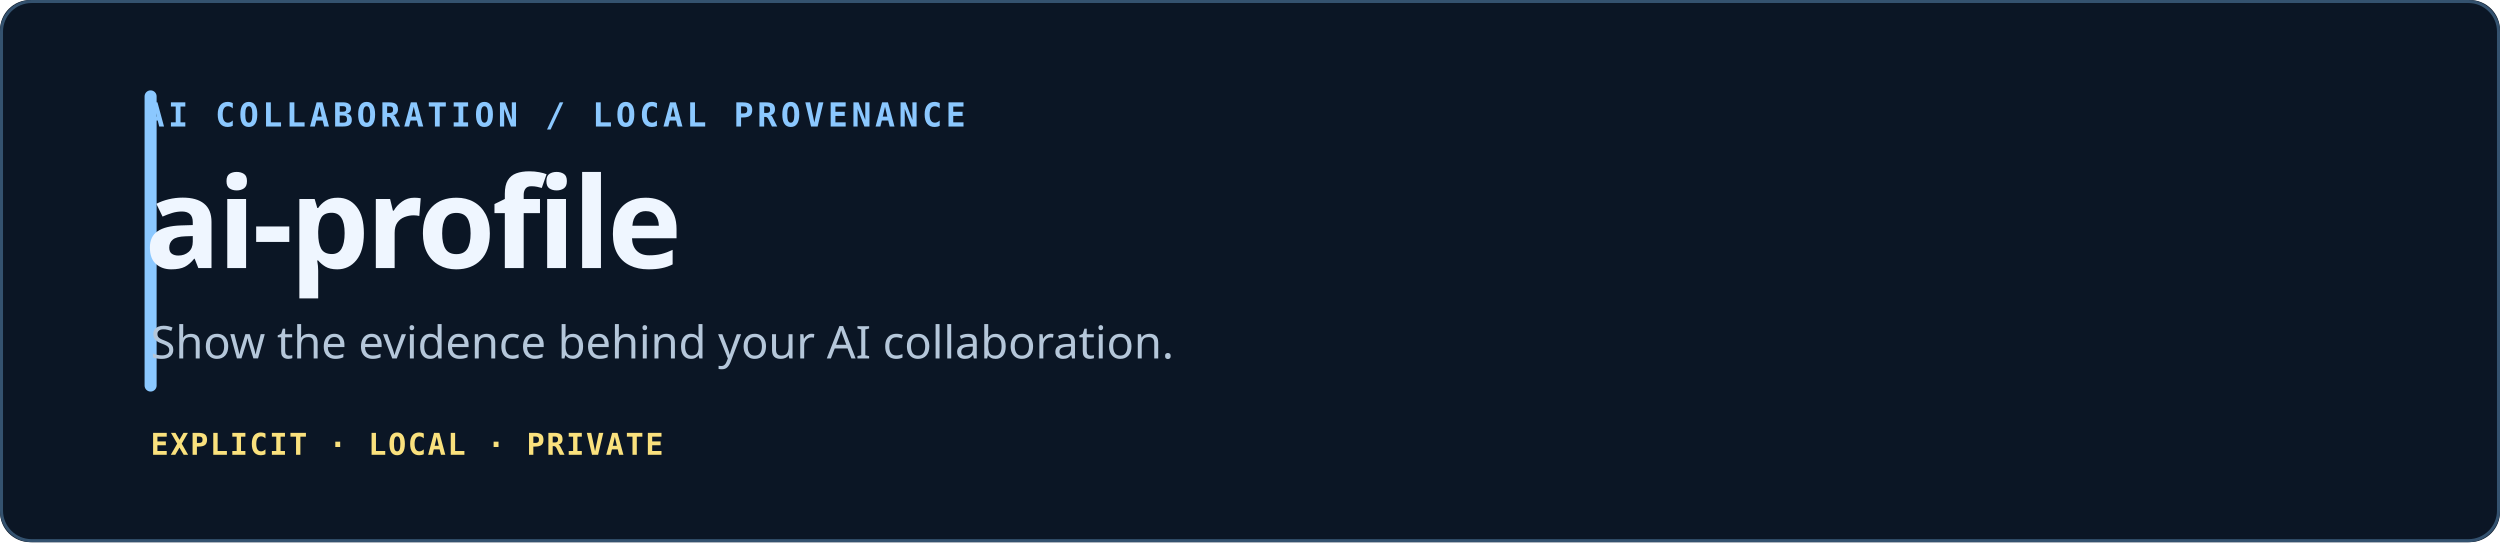
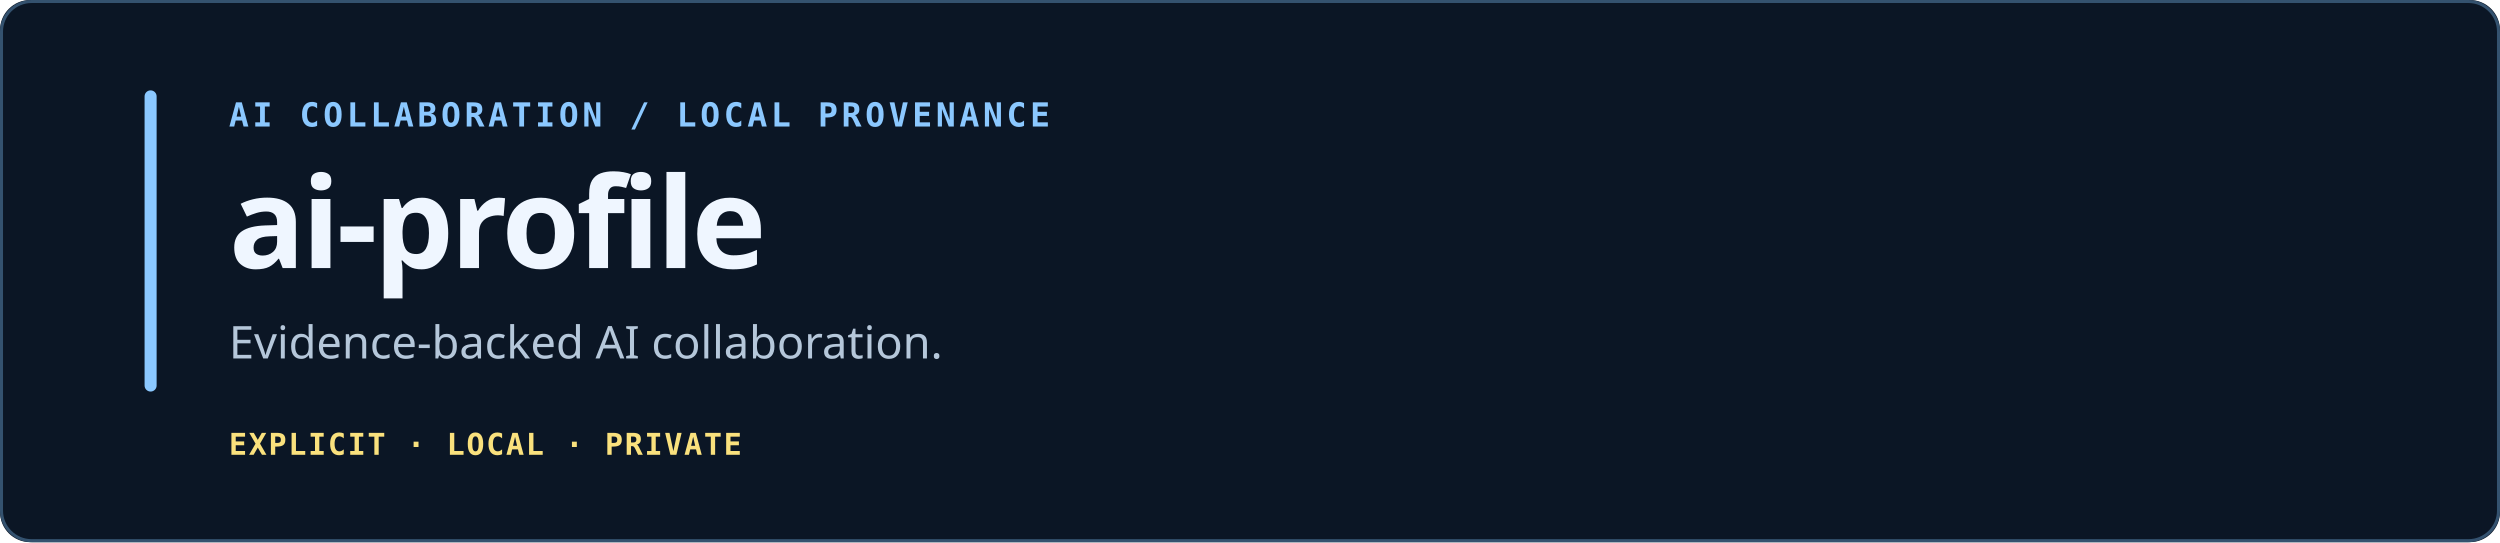
- <svg xmlns="http://www.w3.org/2000/svg" width="830" height="180" viewBox="0 0 830 180" role="img" aria-label="ai-profile: show the evidence behind your AI collaboration">
+ <svg xmlns="http://www.w3.org/2000/svg" width="830" height="180" viewBox="0 0 830 180" role="img" aria-label="ai-profile: evidence-backed AI collaboration">
  <rect width="830" height="180" rx="10" fill="#0b1625" />
  <rect x="0.5" y="0.5" width="829" height="179" rx="10" fill="none" stroke="#34526f" />
  <rect x="48" y="30" width="4" height="100" rx="2" fill="#8bc8ff" />
-   <text x="48" y="42" font-family="'IBM Plex Mono', 'Cascadia Mono', Consolas, monospace" font-size="11" font-weight="600" letter-spacing="1.2" fill="#8bc8ff">AI COLLABORATION / LOCAL PROVENANCE</text>
-   <text x="48" y="89" font-family="'IBM Plex Sans Condensed', 'Aptos Display', 'Segoe UI', sans-serif" font-size="42" font-weight="700" letter-spacing="-1.2" fill="#eff6ff">ai-profile</text>
-   <text x="50" y="119" font-family="'IBM Plex Sans', 'Aptos', 'Segoe UI', sans-serif" font-size="15" fill="#b5c7da">Show the evidence behind your AI collaboration.</text>
-   <text x="50" y="151" font-family="'IBM Plex Mono', 'Cascadia Mono', Consolas, monospace" font-size="10" font-weight="600" letter-spacing="0.55" fill="#fae17d">EXPLICIT · LOCAL · PRIVATE</text>
+   <text x="76" y="42" font-family="'IBM Plex Mono', 'Cascadia Mono', Consolas, monospace" font-size="11" font-weight="600" letter-spacing="1.2" fill="#8bc8ff">AI COLLABORATION / LOCAL PROVENANCE</text>
+   <text x="76" y="89" font-family="'IBM Plex Sans Condensed', 'Aptos Display', 'Segoe UI', sans-serif" font-size="42" font-weight="700" letter-spacing="-1.2" fill="#eff6ff">ai-profile</text>
+   <text x="76" y="119" font-family="'IBM Plex Sans', 'Aptos', 'Segoe UI', sans-serif" font-size="15" fill="#b5c7da">Evidence-backed AI collaboration.</text>
+   <text x="76" y="151" font-family="'IBM Plex Mono', 'Cascadia Mono', Consolas, monospace" font-size="10" font-weight="600" letter-spacing="0.55" fill="#fae17d">EXPLICIT · LOCAL · PRIVATE</text>
</svg>
